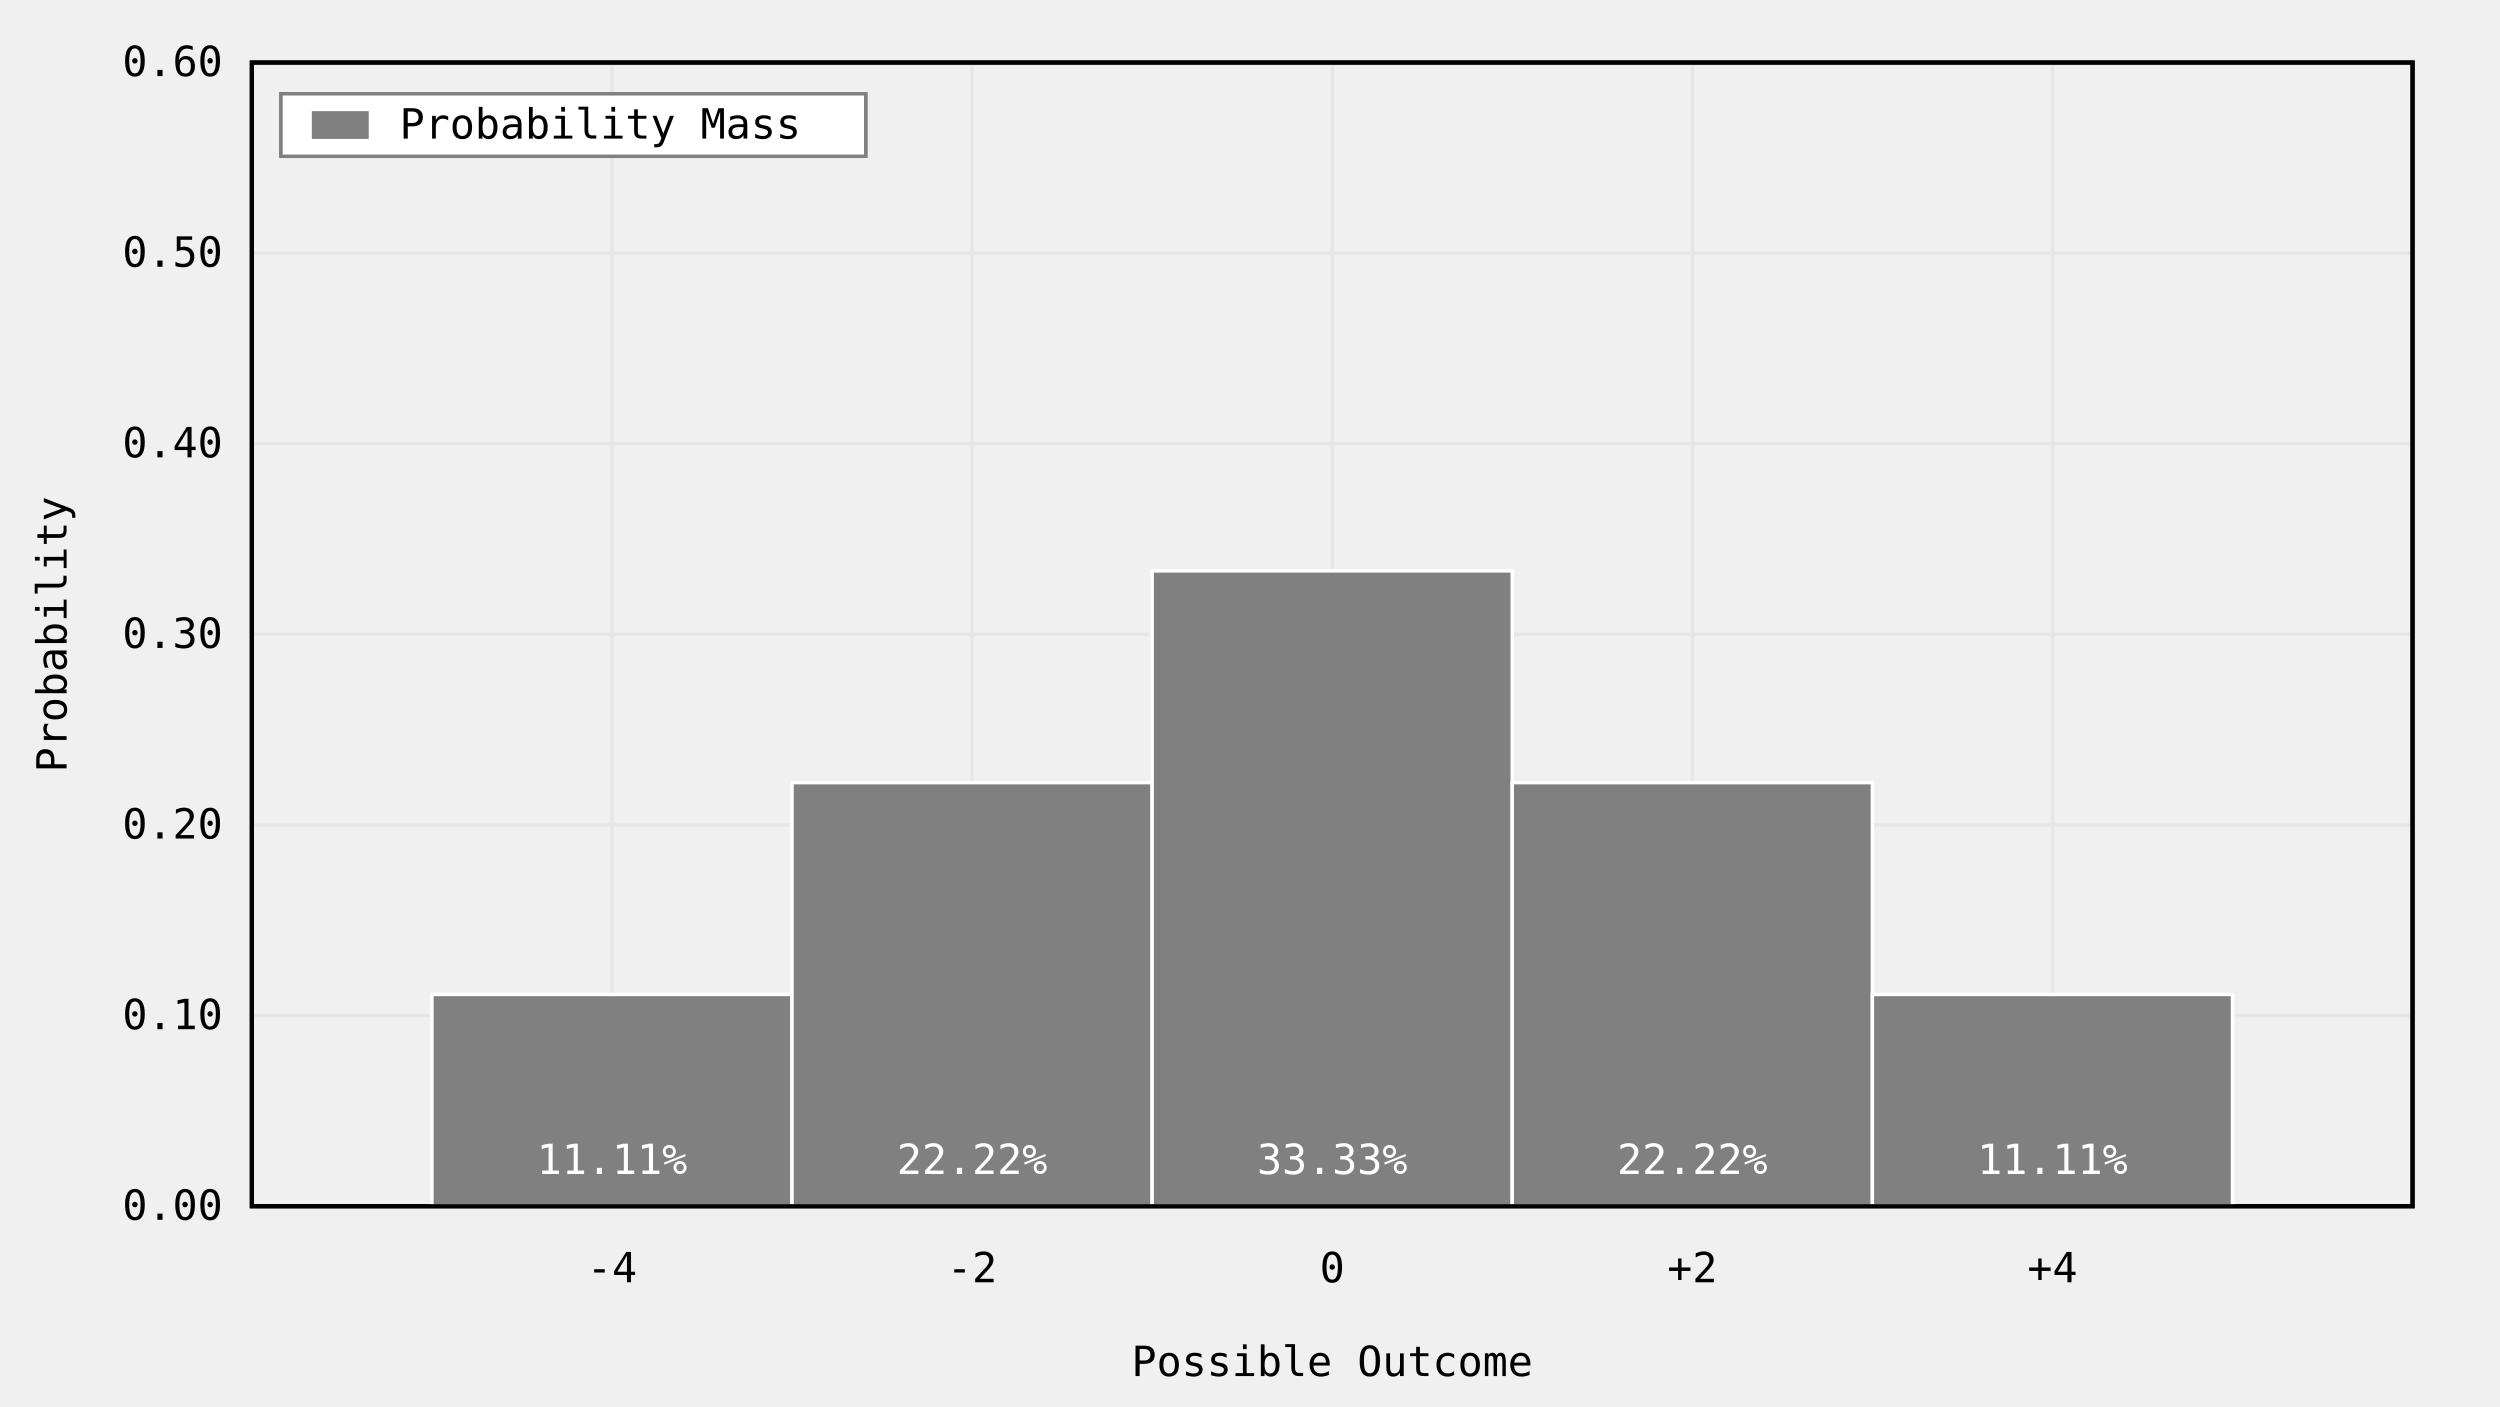
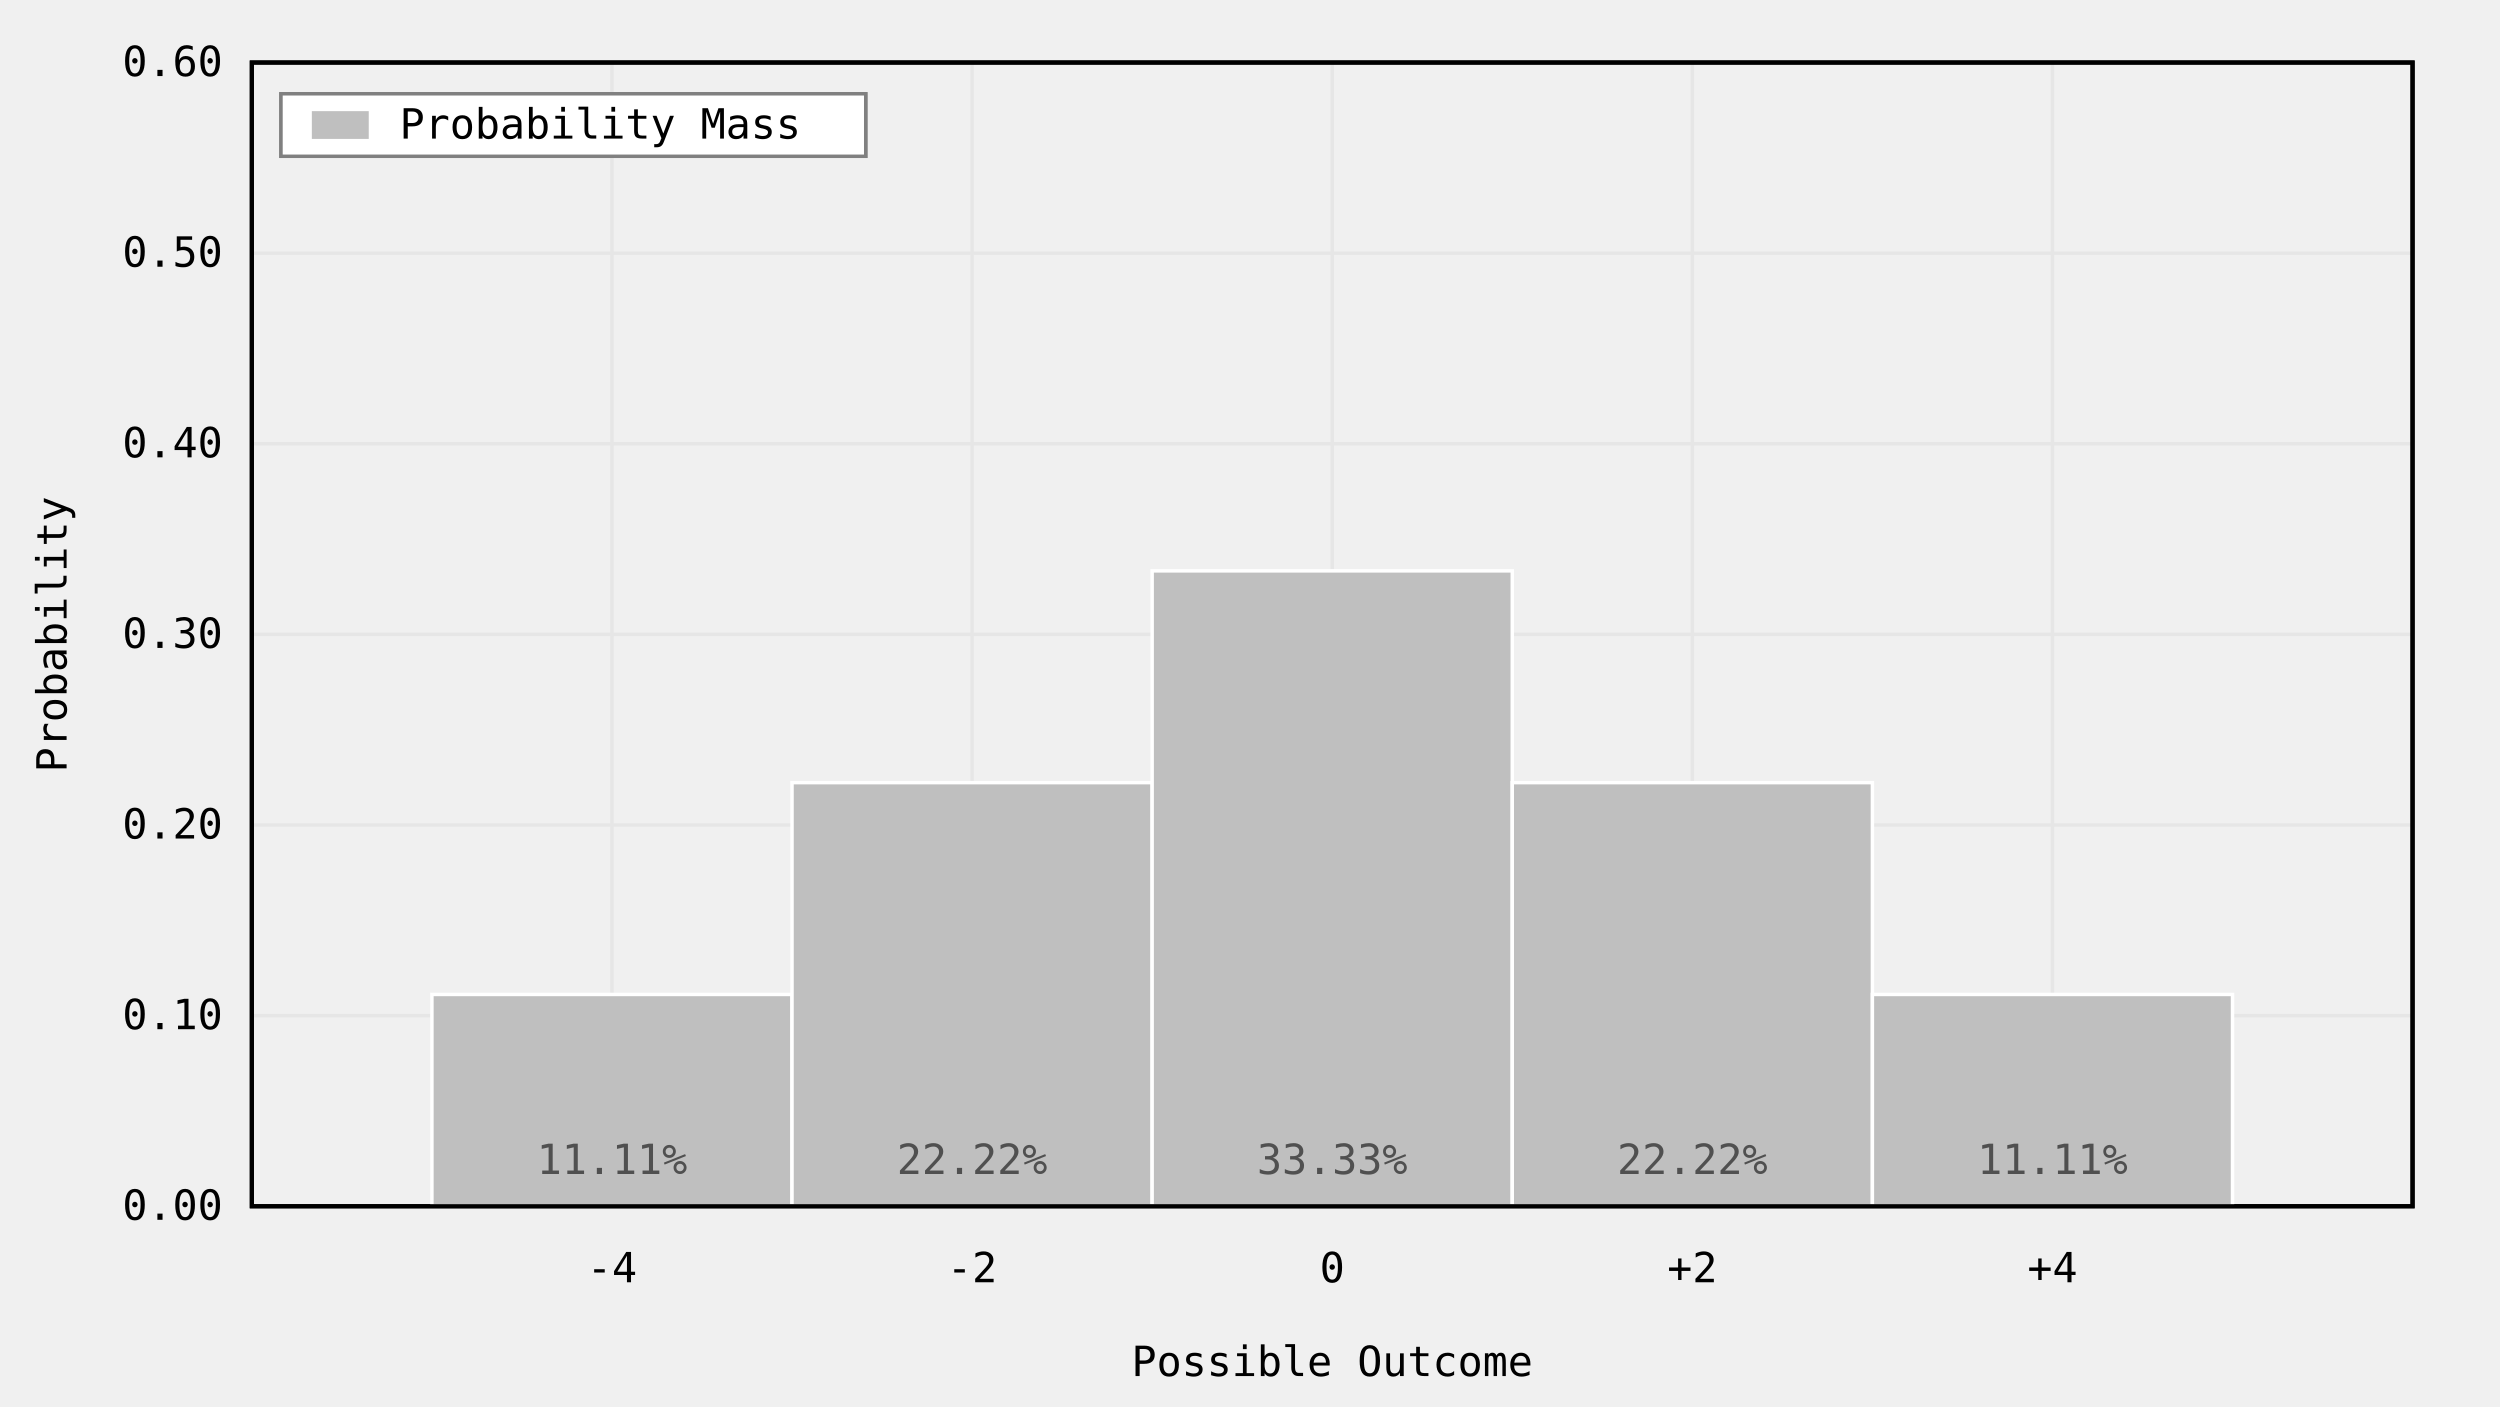
<svg xmlns="http://www.w3.org/2000/svg" xmlns:xlink="http://www.w3.org/1999/xlink" width="720" height="405" viewBox="0 0 720 405">
  <g id="gnuplot_canvas">
    <rect x="0" y="0" width="720" height="405" fill="none" />
    <defs>
      <circle id="gpDot" r="0.5" stroke-width="0.5" stroke="currentColor" />
      <path id="gpPt0" stroke-width="0.222" stroke="currentColor" d="M-1,0 h2 M0,-1 v2" />
      <path id="gpPt1" stroke-width="0.222" stroke="currentColor" d="M-1,-1 L1,1 M1,-1 L-1,1" />
      <path id="gpPt2" stroke-width="0.222" stroke="currentColor" d="M-1,0 L1,0 M0,-1 L0,1 M-1,-1 L1,1 M-1,1 L1,-1" />
      <rect id="gpPt3" stroke-width="0.222" stroke="currentColor" x="-1" y="-1" width="2" height="2" />
      <rect id="gpPt4" stroke-width="0.222" stroke="currentColor" fill="currentColor" x="-1" y="-1" width="2" height="2" />
      <circle id="gpPt5" stroke-width="0.222" stroke="currentColor" cx="0" cy="0" r="1" />
      <use xlink:href="#gpPt5" id="gpPt6" fill="currentColor" stroke="none" />
      <path id="gpPt7" stroke-width="0.222" stroke="currentColor" d="M0,-1.33 L-1.33,0.67 L1.33,0.67 z" />
      <use xlink:href="#gpPt7" id="gpPt8" fill="currentColor" stroke="none" />
      <use xlink:href="#gpPt7" id="gpPt9" stroke="currentColor" transform="rotate(180)" />
      <use xlink:href="#gpPt9" id="gpPt10" fill="currentColor" stroke="none" />
      <use xlink:href="#gpPt3" id="gpPt11" stroke="currentColor" transform="rotate(45)" />
      <use xlink:href="#gpPt11" id="gpPt12" fill="currentColor" stroke="none" />
      <path id="gpPt13" stroke-width="0.222" stroke="currentColor" d="M0,1.330 L1.265,0.411 L0.782,-1.067 L-0.782,-1.076 L-1.265,0.411 z" />
      <use xlink:href="#gpPt13" id="gpPt14" fill="currentColor" stroke="none" />
      <filter id="textbox" filterUnits="objectBoundingBox" x="0" y="0" height="1" width="1">
        <feFlood flood-color="white" flood-opacity="1" result="bgnd" />
        <feComposite in="SourceGraphic" in2="bgnd" operator="atop" />
      </filter>
      <filter id="greybox" filterUnits="objectBoundingBox" x="0" y="0" height="1" width="1">
        <feFlood flood-color="lightgrey" flood-opacity="1" result="grey" />
        <feComposite in="SourceGraphic" in2="grey" operator="atop" />
      </filter>
    </defs>
    <g fill="none" color="white" stroke="currentColor" stroke-width="1.00" stroke-linecap="butt" stroke-linejoin="miter">
</g>
    <g fill="none" color="white" stroke="currentColor" stroke-width="1.20" stroke-linecap="butt" stroke-linejoin="miter">
</g>
    <g fill="none" color="black" stroke="currentColor" stroke-width="1.20" stroke-linecap="butt" stroke-linejoin="miter">
</g>
    <g fill="none" color="black" stroke="black" stroke-width="1.00" stroke-linecap="butt" stroke-linejoin="miter">
</g>
    <g fill="none" color="black" stroke="currentColor" stroke-width="1.00" stroke-linecap="butt" stroke-linejoin="miter">
      <path stroke="rgb(230, 230, 230)" class="gridline" d="M72.53,347.40 L694.82,347.40  " />
    </g>
    <g fill="none" color="black" stroke="rgb(230, 230, 230)" stroke-width="1.20" stroke-linecap="butt" stroke-linejoin="miter">
</g>
    <g fill="none" color="black" stroke="currentColor" stroke-width="1.20" stroke-linecap="butt" stroke-linejoin="miter">
      <path stroke="black" d="M72.53,347.40 M694.82,347.40  " />
      <g transform="translate(64.14,351.30)" stroke="none" fill="black" font-family="monospace" font-size="12.00" text-anchor="end">
        <text>
          <tspan font-family="monospace">0.00</tspan>
        </text>
      </g>
    </g>
    <g fill="none" color="black" stroke="currentColor" stroke-width="1.20" stroke-linecap="butt" stroke-linejoin="miter">
</g>
    <g fill="none" color="black" stroke="black" stroke-width="1.00" stroke-linecap="butt" stroke-linejoin="miter">
</g>
    <g fill="none" color="black" stroke="currentColor" stroke-width="1.00" stroke-linecap="butt" stroke-linejoin="miter">
      <path stroke="rgb(230, 230, 230)" class="gridline" d="M72.53,292.50 L694.82,292.50  " />
    </g>
    <g fill="none" color="black" stroke="rgb(230, 230, 230)" stroke-width="1.20" stroke-linecap="butt" stroke-linejoin="miter">
</g>
    <g fill="none" color="black" stroke="currentColor" stroke-width="1.20" stroke-linecap="butt" stroke-linejoin="miter">
      <path stroke="black" d="M72.53,292.50 M694.82,292.50  " />
      <g transform="translate(64.14,296.40)" stroke="none" fill="black" font-family="monospace" font-size="12.00" text-anchor="end">
        <text>
          <tspan font-family="monospace">0.10</tspan>
        </text>
      </g>
    </g>
    <g fill="none" color="black" stroke="currentColor" stroke-width="1.20" stroke-linecap="butt" stroke-linejoin="miter">
</g>
    <g fill="none" color="black" stroke="black" stroke-width="1.00" stroke-linecap="butt" stroke-linejoin="miter">
</g>
    <g fill="none" color="black" stroke="currentColor" stroke-width="1.00" stroke-linecap="butt" stroke-linejoin="miter">
      <path stroke="rgb(230, 230, 230)" class="gridline" d="M72.53,237.60 L694.82,237.60  " />
    </g>
    <g fill="none" color="black" stroke="rgb(230, 230, 230)" stroke-width="1.20" stroke-linecap="butt" stroke-linejoin="miter">
</g>
    <g fill="none" color="black" stroke="currentColor" stroke-width="1.20" stroke-linecap="butt" stroke-linejoin="miter">
      <path stroke="black" d="M72.53,237.60 M694.82,237.60  " />
      <g transform="translate(64.14,241.50)" stroke="none" fill="black" font-family="monospace" font-size="12.00" text-anchor="end">
        <text>
          <tspan font-family="monospace">0.20</tspan>
        </text>
      </g>
    </g>
    <g fill="none" color="black" stroke="currentColor" stroke-width="1.20" stroke-linecap="butt" stroke-linejoin="miter">
</g>
    <g fill="none" color="black" stroke="black" stroke-width="1.00" stroke-linecap="butt" stroke-linejoin="miter">
</g>
    <g fill="none" color="black" stroke="currentColor" stroke-width="1.00" stroke-linecap="butt" stroke-linejoin="miter">
      <path stroke="rgb(230, 230, 230)" class="gridline" d="M72.53,182.70 L694.82,182.70  " />
    </g>
    <g fill="none" color="black" stroke="rgb(230, 230, 230)" stroke-width="1.20" stroke-linecap="butt" stroke-linejoin="miter">
</g>
    <g fill="none" color="black" stroke="currentColor" stroke-width="1.20" stroke-linecap="butt" stroke-linejoin="miter">
      <path stroke="black" d="M72.53,182.70 M694.82,182.70  " />
      <g transform="translate(64.14,186.60)" stroke="none" fill="black" font-family="monospace" font-size="12.00" text-anchor="end">
        <text>
          <tspan font-family="monospace">0.30</tspan>
        </text>
      </g>
    </g>
    <g fill="none" color="black" stroke="currentColor" stroke-width="1.20" stroke-linecap="butt" stroke-linejoin="miter">
</g>
    <g fill="none" color="black" stroke="black" stroke-width="1.00" stroke-linecap="butt" stroke-linejoin="miter">
</g>
    <g fill="none" color="black" stroke="currentColor" stroke-width="1.00" stroke-linecap="butt" stroke-linejoin="miter">
      <path stroke="rgb(230, 230, 230)" class="gridline" d="M72.53,127.81 L694.82,127.81  " />
    </g>
    <g fill="none" color="black" stroke="rgb(230, 230, 230)" stroke-width="1.20" stroke-linecap="butt" stroke-linejoin="miter">
</g>
    <g fill="none" color="black" stroke="currentColor" stroke-width="1.20" stroke-linecap="butt" stroke-linejoin="miter">
      <path stroke="black" d="M72.53,127.81 M694.82,127.81  " />
      <g transform="translate(64.14,131.71)" stroke="none" fill="black" font-family="monospace" font-size="12.00" text-anchor="end">
        <text>
          <tspan font-family="monospace">0.40</tspan>
        </text>
      </g>
    </g>
    <g fill="none" color="black" stroke="currentColor" stroke-width="1.20" stroke-linecap="butt" stroke-linejoin="miter">
</g>
    <g fill="none" color="black" stroke="black" stroke-width="1.00" stroke-linecap="butt" stroke-linejoin="miter">
</g>
    <g fill="none" color="black" stroke="currentColor" stroke-width="1.00" stroke-linecap="butt" stroke-linejoin="miter">
      <path stroke="rgb(230, 230, 230)" class="gridline" d="M72.53,72.91 L694.82,72.91  " />
    </g>
    <g fill="none" color="black" stroke="rgb(230, 230, 230)" stroke-width="1.20" stroke-linecap="butt" stroke-linejoin="miter">
</g>
    <g fill="none" color="black" stroke="currentColor" stroke-width="1.20" stroke-linecap="butt" stroke-linejoin="miter">
      <path stroke="black" d="M72.53,72.91 M694.82,72.91  " />
      <g transform="translate(64.14,76.81)" stroke="none" fill="black" font-family="monospace" font-size="12.00" text-anchor="end">
        <text>
          <tspan font-family="monospace">0.50</tspan>
        </text>
      </g>
    </g>
    <g fill="none" color="black" stroke="currentColor" stroke-width="1.20" stroke-linecap="butt" stroke-linejoin="miter">
</g>
    <g fill="none" color="black" stroke="black" stroke-width="1.00" stroke-linecap="butt" stroke-linejoin="miter">
</g>
    <g fill="none" color="black" stroke="currentColor" stroke-width="1.00" stroke-linecap="butt" stroke-linejoin="miter">
      <path stroke="rgb(230, 230, 230)" class="gridline" d="M72.53,18.01 L694.82,18.01  " />
    </g>
    <g fill="none" color="black" stroke="rgb(230, 230, 230)" stroke-width="1.20" stroke-linecap="butt" stroke-linejoin="miter">
</g>
    <g fill="none" color="black" stroke="currentColor" stroke-width="1.20" stroke-linecap="butt" stroke-linejoin="miter">
      <path stroke="black" d="M72.53,18.01 M694.82,18.01  " />
      <g transform="translate(64.14,21.91)" stroke="none" fill="black" font-family="monospace" font-size="12.00" text-anchor="end">
        <text>
          <tspan font-family="monospace">0.60</tspan>
        </text>
      </g>
    </g>
    <g fill="none" color="black" stroke="currentColor" stroke-width="1.20" stroke-linecap="butt" stroke-linejoin="miter">
</g>
    <g fill="none" color="black" stroke="black" stroke-width="1.00" stroke-linecap="butt" stroke-linejoin="miter">
</g>
    <g fill="none" color="black" stroke="currentColor" stroke-width="1.00" stroke-linecap="butt" stroke-linejoin="miter">
      <path stroke="rgb(230, 230, 230)" class="gridline" d="M176.25,347.40 L176.25,45.01 M176.25,27.01 L176.25,18.01  " />
    </g>
    <g fill="none" color="black" stroke="rgb(230, 230, 230)" stroke-width="1.20" stroke-linecap="butt" stroke-linejoin="miter">
</g>
    <g fill="none" color="black" stroke="currentColor" stroke-width="1.20" stroke-linecap="butt" stroke-linejoin="miter">
      <path stroke="black" d="M176.25,347.40 M176.25,18.01  " />
      <g transform="translate(176.25,369.30)" stroke="none" fill="black" font-family="monospace" font-size="12.00" text-anchor="middle">
        <text>
          <tspan font-family="monospace">-4</tspan>
        </text>
      </g>
    </g>
    <g fill="none" color="black" stroke="currentColor" stroke-width="1.20" stroke-linecap="butt" stroke-linejoin="miter">
</g>
    <g fill="none" color="black" stroke="black" stroke-width="1.00" stroke-linecap="butt" stroke-linejoin="miter">
</g>
    <g fill="none" color="black" stroke="currentColor" stroke-width="1.00" stroke-linecap="butt" stroke-linejoin="miter">
      <path stroke="rgb(230, 230, 230)" class="gridline" d="M279.96,347.40 L279.96,18.01  " />
    </g>
    <g fill="none" color="black" stroke="rgb(230, 230, 230)" stroke-width="1.20" stroke-linecap="butt" stroke-linejoin="miter">
</g>
    <g fill="none" color="black" stroke="currentColor" stroke-width="1.20" stroke-linecap="butt" stroke-linejoin="miter">
      <path stroke="black" d="M279.96,347.40 M279.96,18.01  " />
      <g transform="translate(279.96,369.30)" stroke="none" fill="black" font-family="monospace" font-size="12.00" text-anchor="middle">
        <text>
          <tspan font-family="monospace">-2</tspan>
        </text>
      </g>
    </g>
    <g fill="none" color="black" stroke="currentColor" stroke-width="1.20" stroke-linecap="butt" stroke-linejoin="miter">
</g>
    <g fill="none" color="black" stroke="black" stroke-width="1.00" stroke-linecap="butt" stroke-linejoin="miter">
</g>
    <g fill="none" color="black" stroke="currentColor" stroke-width="1.00" stroke-linecap="butt" stroke-linejoin="miter">
      <path stroke="rgb(230, 230, 230)" class="gridline" d="M383.68,347.40 L383.68,18.01  " />
    </g>
    <g fill="none" color="black" stroke="rgb(230, 230, 230)" stroke-width="1.20" stroke-linecap="butt" stroke-linejoin="miter">
</g>
    <g fill="none" color="black" stroke="currentColor" stroke-width="1.20" stroke-linecap="butt" stroke-linejoin="miter">
      <path stroke="black" d="M383.68,347.40 M383.68,18.01  " />
      <g transform="translate(383.68,369.30)" stroke="none" fill="black" font-family="monospace" font-size="12.00" text-anchor="middle">
        <text>
          <tspan font-family="monospace"> 0</tspan>
        </text>
      </g>
    </g>
    <g fill="none" color="black" stroke="currentColor" stroke-width="1.20" stroke-linecap="butt" stroke-linejoin="miter">
</g>
    <g fill="none" color="black" stroke="black" stroke-width="1.00" stroke-linecap="butt" stroke-linejoin="miter">
</g>
    <g fill="none" color="black" stroke="currentColor" stroke-width="1.00" stroke-linecap="butt" stroke-linejoin="miter">
      <path stroke="rgb(230, 230, 230)" class="gridline" d="M487.39,347.40 L487.39,18.01  " />
    </g>
    <g fill="none" color="black" stroke="rgb(230, 230, 230)" stroke-width="1.20" stroke-linecap="butt" stroke-linejoin="miter">
</g>
    <g fill="none" color="black" stroke="currentColor" stroke-width="1.20" stroke-linecap="butt" stroke-linejoin="miter">
      <path stroke="black" d="M487.39,347.40 M487.39,18.01  " />
      <g transform="translate(487.39,369.30)" stroke="none" fill="black" font-family="monospace" font-size="12.00" text-anchor="middle">
        <text>
          <tspan font-family="monospace">+2</tspan>
        </text>
      </g>
    </g>
    <g fill="none" color="black" stroke="currentColor" stroke-width="1.20" stroke-linecap="butt" stroke-linejoin="miter">
</g>
    <g fill="none" color="black" stroke="black" stroke-width="1.00" stroke-linecap="butt" stroke-linejoin="miter">
</g>
    <g fill="none" color="black" stroke="currentColor" stroke-width="1.00" stroke-linecap="butt" stroke-linejoin="miter">
      <path stroke="rgb(230, 230, 230)" class="gridline" d="M591.11,347.40 L591.11,18.01  " />
    </g>
    <g fill="none" color="black" stroke="rgb(230, 230, 230)" stroke-width="1.20" stroke-linecap="butt" stroke-linejoin="miter">
</g>
    <g fill="none" color="black" stroke="currentColor" stroke-width="1.20" stroke-linecap="butt" stroke-linejoin="miter">
      <path stroke="black" d="M591.11,347.40 M591.11,18.01  " />
      <g transform="translate(591.11,369.30)" stroke="none" fill="black" font-family="monospace" font-size="12.00" text-anchor="middle">
        <text>
          <tspan font-family="monospace">+4</tspan>
        </text>
      </g>
    </g>
    <g fill="none" color="black" stroke="currentColor" stroke-width="1.20" stroke-linecap="butt" stroke-linejoin="miter">
</g>
    <g fill="none" color="black" stroke="currentColor" stroke-width="1.20" stroke-linecap="butt" stroke-linejoin="miter">
      <path stroke="black" d="M72.53,18.01 L72.53,347.40 L694.82,347.40 L694.82,18.01 L72.53,18.01 Z  " />
    </g>
    <g fill="none" color="black" stroke="currentColor" stroke-width="1.20" stroke-linecap="butt" stroke-linejoin="miter">
      <g transform="translate(19.18,182.71) rotate(270)" stroke="none" fill="black" font-family="monospace" font-size="12.00" text-anchor="middle">
        <text>
          <tspan font-family="monospace">Probability</tspan>
        </text>
      </g>
    </g>
    <g fill="none" color="black" stroke="currentColor" stroke-width="1.20" stroke-linecap="butt" stroke-linejoin="miter">
      <g transform="translate(383.67,396.30)" stroke="none" fill="black" font-family="monospace" font-size="12.00" text-anchor="middle">
        <text>
          <tspan font-family="monospace">Possible Outcome</tspan>
        </text>
      </g>
    </g>
    <g fill="none" color="black" stroke="currentColor" stroke-width="1.20" stroke-linecap="butt" stroke-linejoin="miter">
</g>
    <g fill="none" color="black" stroke="currentColor" stroke-width="1.00" stroke-linecap="butt" stroke-linejoin="miter">
</g>
    <g fill="none" color="black" stroke="currentColor" stroke-width="1.00" stroke-linecap="butt" stroke-linejoin="miter">
      <path stroke="rgb(128, 128, 128)" d="M80.92,45.01 L80.92,27.01 L249.33,27.01 L249.33,45.01 L80.92,45.01 Z  " />
    </g>
    <g id="gnuplot_plot_1">
      <g fill="none" color="black" stroke="currentColor" stroke-width="1.00" stroke-linecap="butt" stroke-linejoin="miter">
        <g stroke="none" shape-rendering="crispEdges">
-           <polygon fill="rgb(128, 128, 128)" points="124.39,347.40 228.11,347.40 228.11,286.39 124.39,286.39 " />
+           <polygon fill="rgb(191, 191, 191)" points="124.39,347.40 228.11,347.40 228.11,286.39 124.39,286.39 " />
        </g>
        <path stroke="rgb(255, 255, 255)" d="M124.39,347.40 L124.39,286.40 L228.10,286.40 L228.10,347.40 L124.39,347.40 Z  " />
      </g>
      <g fill="none" color="black" stroke="currentColor" stroke-width="1.00" stroke-linecap="butt" stroke-linejoin="miter">
        <g stroke="none" shape-rendering="crispEdges">
-           <polygon fill="rgb(128, 128, 128)" points="228.10,347.40 331.83,347.40 331.83,225.39 228.10,225.39 " />
+           <polygon fill="rgb(191, 191, 191)" points="228.10,347.40 331.83,347.40 331.83,225.39 228.10,225.39 " />
        </g>
        <path stroke="rgb(255, 255, 255)" d="M228.10,347.40 L228.10,225.40 L331.82,225.40 L331.82,347.40 L228.10,347.40 Z  " />
      </g>
      <g fill="none" color="black" stroke="currentColor" stroke-width="1.00" stroke-linecap="butt" stroke-linejoin="miter">
        <g stroke="none" shape-rendering="crispEdges">
-           <polygon fill="rgb(128, 128, 128)" points="331.82,347.40 435.54,347.40 435.54,164.40 331.82,164.40 " />
+           <polygon fill="rgb(191, 191, 191)" points="331.82,347.40 435.54,347.40 435.54,164.40 331.82,164.40 " />
        </g>
        <path stroke="rgb(255, 255, 255)" d="M331.82,347.40 L331.82,164.41 L435.53,164.41 L435.53,347.40 L331.82,347.40 Z  " />
      </g>
      <g fill="none" color="black" stroke="currentColor" stroke-width="1.00" stroke-linecap="butt" stroke-linejoin="miter">
        <g stroke="none" shape-rendering="crispEdges">
-           <polygon fill="rgb(128, 128, 128)" points="435.53,347.40 539.26,347.40 539.26,225.39 435.53,225.39 " />
+           <polygon fill="rgb(191, 191, 191)" points="435.53,347.40 539.26,347.40 539.26,225.39 435.53,225.39 " />
        </g>
        <path stroke="rgb(255, 255, 255)" d="M435.53,347.40 L435.53,225.40 L539.25,225.40 L539.25,347.40 L435.53,347.40 Z  " />
      </g>
      <g fill="none" color="black" stroke="currentColor" stroke-width="1.00" stroke-linecap="butt" stroke-linejoin="miter">
        <g stroke="none" shape-rendering="crispEdges">
-           <polygon fill="rgb(128, 128, 128)" points="539.25,347.40 642.97,347.40 642.97,286.39 539.25,286.39 " />
+           <polygon fill="rgb(191, 191, 191)" points="539.25,347.40 642.97,347.40 642.97,286.39 539.25,286.39 " />
        </g>
        <path stroke="rgb(255, 255, 255)" d="M539.25,347.40 L539.25,286.40 L642.96,286.40 L642.96,347.40 L539.25,347.40 Z  " />
      </g>
      <g fill="none" color="black" stroke="currentColor" stroke-width="1.00" stroke-linecap="butt" stroke-linejoin="miter">
</g>
    </g>
    <g id="gnuplot_plot_2">
      <g fill="none" color="black" stroke="currentColor" stroke-width="1.00" stroke-linecap="butt" stroke-linejoin="miter">
-         <g transform="translate(176.25,338.12)" stroke="none" fill="rgb(255,255,255)" font-family="monospace" font-size="12.00" text-anchor="middle">
+         <g transform="translate(176.25,338.12)" stroke="none" fill="rgb(80,80,80)" font-family="monospace" font-size="12.00" text-anchor="middle">
          <text>
            <tspan font-family="monospace">11.11%</tspan>
          </text>
        </g>
-         <g transform="translate(279.96,338.12)" stroke="none" fill="rgb(255,255,255)" font-family="monospace" font-size="12.00" text-anchor="middle">
+         <g transform="translate(279.96,338.12)" stroke="none" fill="rgb(80,80,80)" font-family="monospace" font-size="12.00" text-anchor="middle">
          <text>
            <tspan font-family="monospace">22.22%</tspan>
          </text>
        </g>
-         <g transform="translate(383.68,338.12)" stroke="none" fill="rgb(255,255,255)" font-family="monospace" font-size="12.00" text-anchor="middle">
+         <g transform="translate(383.68,338.12)" stroke="none" fill="rgb(80,80,80)" font-family="monospace" font-size="12.00" text-anchor="middle">
          <text>
            <tspan font-family="monospace">33.33%</tspan>
          </text>
        </g>
-         <g transform="translate(487.39,338.12)" stroke="none" fill="rgb(255,255,255)" font-family="monospace" font-size="12.00" text-anchor="middle">
+         <g transform="translate(487.39,338.12)" stroke="none" fill="rgb(80,80,80)" font-family="monospace" font-size="12.00" text-anchor="middle">
          <text>
            <tspan font-family="monospace">22.22%</tspan>
          </text>
        </g>
-         <g transform="translate(591.11,338.12)" stroke="none" fill="rgb(255,255,255)" font-family="monospace" font-size="12.00" text-anchor="middle">
+         <g transform="translate(591.11,338.12)" stroke="none" fill="rgb(80,80,80)" font-family="monospace" font-size="12.00" text-anchor="middle">
          <text>
            <tspan font-family="monospace">11.11%</tspan>
          </text>
        </g>
      </g>
    </g>
    <g stroke="none" shape-rendering="crispEdges">
      <polygon fill="white" points="80.92,45.01 249.33,45.01 249.33,27.01 80.92,27.01 " />
    </g>
    <g fill="none" color="black" stroke="currentColor" stroke-width="1.00" stroke-linecap="butt" stroke-linejoin="miter">
      <path stroke="rgb(128, 128, 128)" d="M80.92,45.01 L80.92,27.01 L249.33,27.01 L249.33,45.01 L80.92,45.01 Z  " />
    </g>
    <g id="gnuplot_plot_1">
      <g fill="none" color="black" stroke="currentColor" stroke-width="1.00" stroke-linecap="butt" stroke-linejoin="miter">
        <g transform="translate(115.09,39.91)" stroke="none" fill="black" font-family="monospace" font-size="12.00" text-anchor="start">
          <text>
            <tspan font-family="monospace">Probability Mass</tspan>
          </text>
        </g>
      </g>
      <g fill="none" color="black" stroke="currentColor" stroke-width="1.00" stroke-linecap="butt" stroke-linejoin="miter">
        <g stroke="none" shape-rendering="crispEdges">
-           <polygon fill="rgb(128, 128, 128)" points="89.31,40.51 106.70,40.51 106.70,31.51 89.31,31.51 " />
+           <polygon fill="rgb(191, 191, 191)" points="89.31,40.51 106.70,40.51 106.70,31.51 89.31,31.51 " />
        </g>
        <path stroke="rgb(255, 255, 255)" d="M89.31,40.51 L106.70,40.51 L106.70,31.51 L89.31,31.51 L89.31,40.51 Z  " />
      </g>
      <g fill="none" color="black" stroke="currentColor" stroke-width="1.00" stroke-linecap="butt" stroke-linejoin="miter">
</g>
    </g>
    <g id="gnuplot_plot_2">
      <g fill="none" color="black" stroke="currentColor" stroke-width="1.00" stroke-linecap="butt" stroke-linejoin="miter">
</g>
    </g>
-     <g fill="none" color="white" stroke="rgb(255, 255, 255)" stroke-width="2.00" stroke-linecap="butt" stroke-linejoin="miter">
+     <g fill="none" color="white" stroke="rgb( 80,  80,  80)" stroke-width="2.00" stroke-linecap="butt" stroke-linejoin="miter">
</g>
    <g fill="none" color="black" stroke="currentColor" stroke-width="2.00" stroke-linecap="butt" stroke-linejoin="miter">
</g>
    <g fill="none" color="black" stroke="black" stroke-width="1.20" stroke-linecap="butt" stroke-linejoin="miter">
</g>
    <g fill="none" color="black" stroke="currentColor" stroke-width="1.20" stroke-linecap="butt" stroke-linejoin="miter">
      <path stroke="black" d="M72.53,18.01 L72.53,347.40 L694.82,347.40 L694.82,18.01 L72.53,18.01 Z  " />
    </g>
    <g fill="none" color="black" stroke="currentColor" stroke-width="1.20" stroke-linecap="butt" stroke-linejoin="miter">
</g>
  </g>
</svg>
